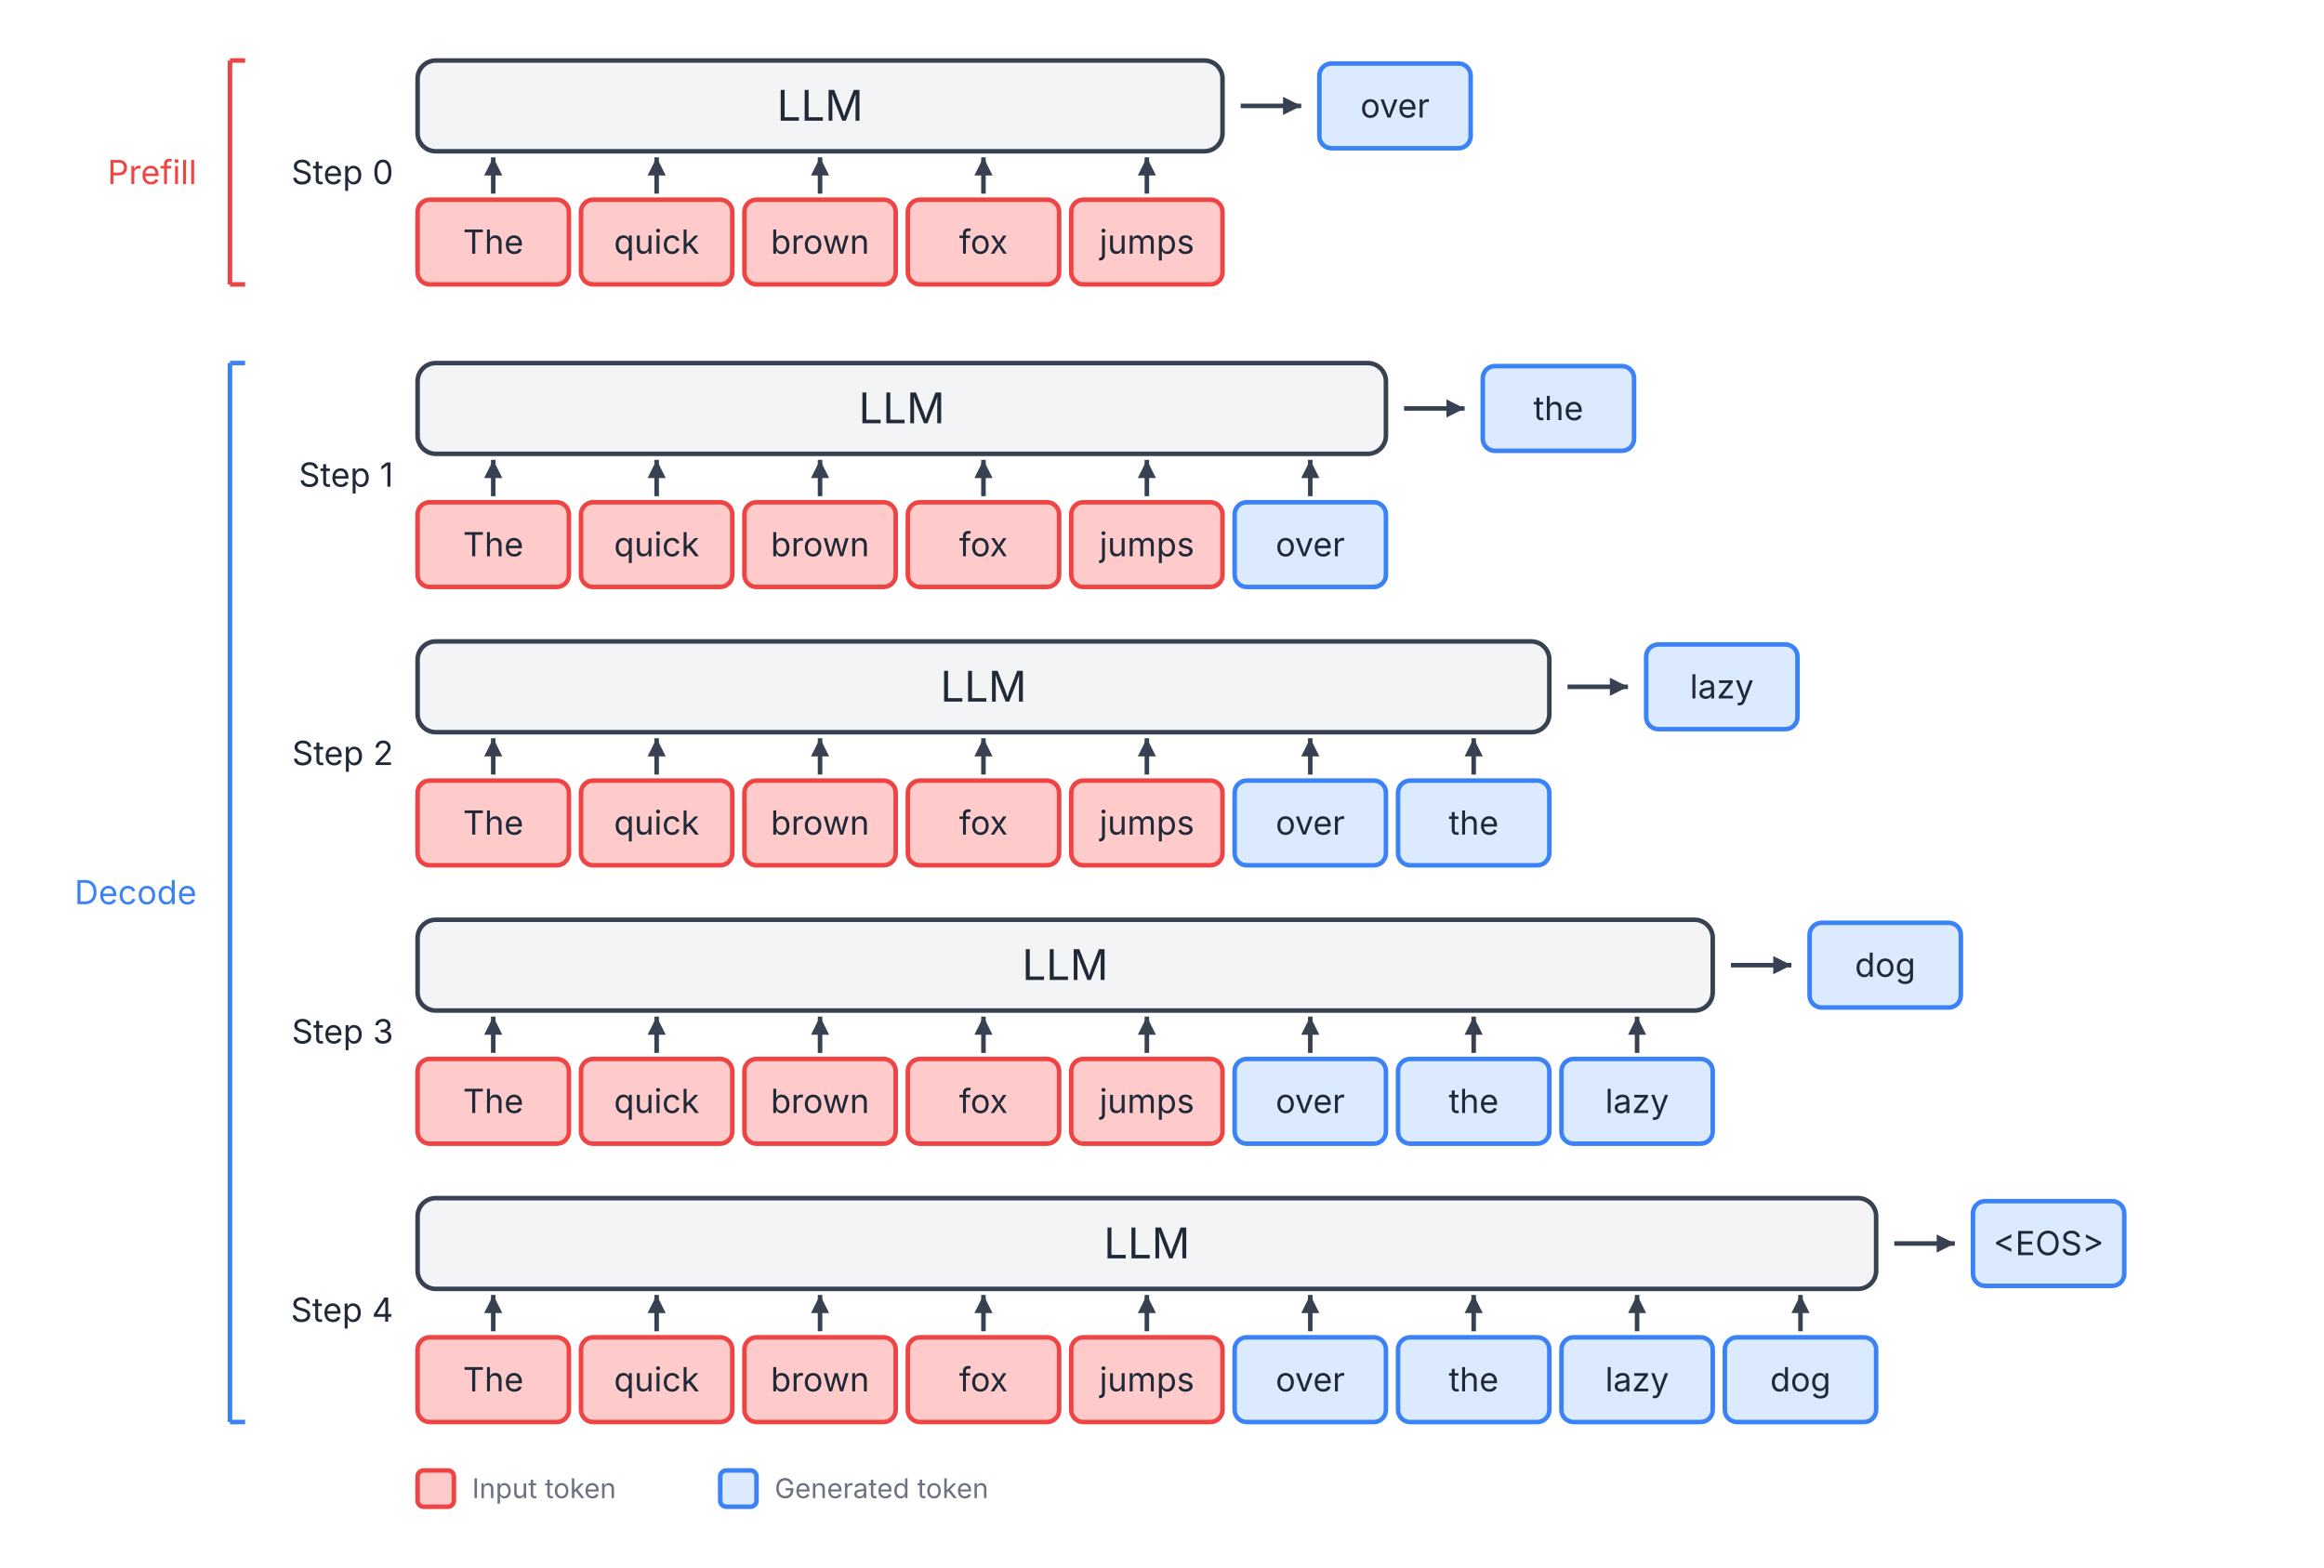
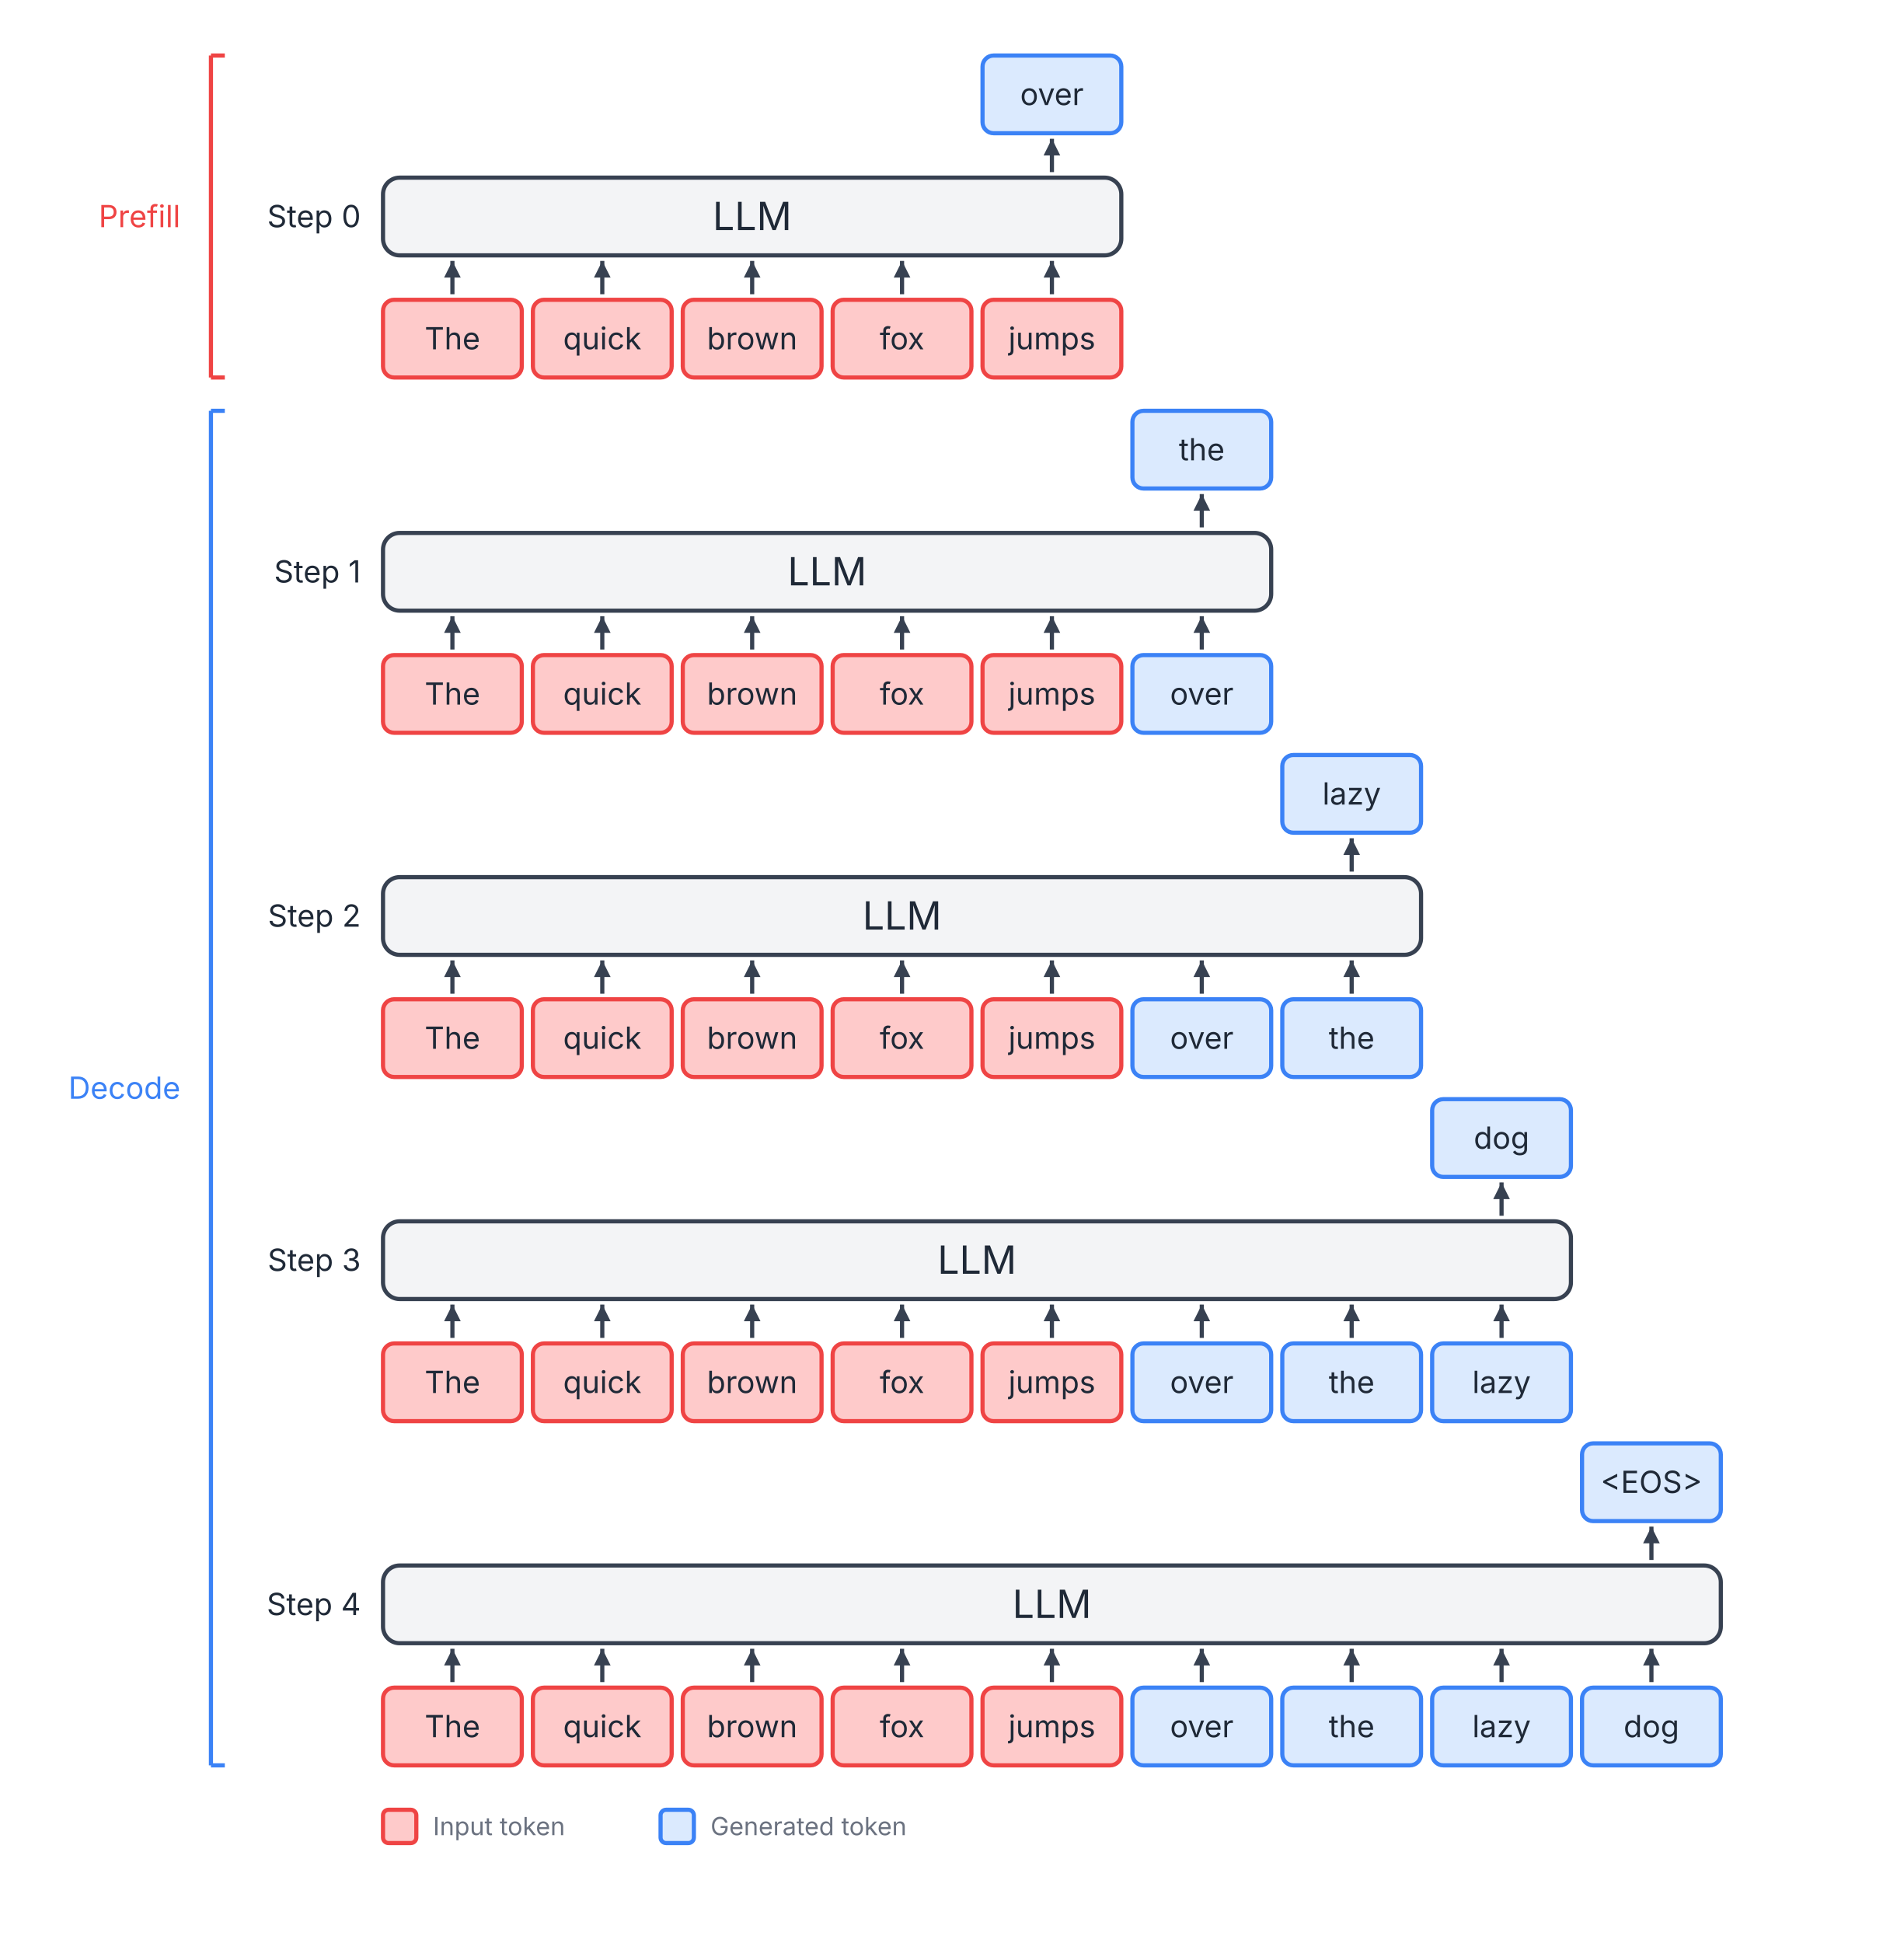
- <svg xmlns="http://www.w3.org/2000/svg" baseProfile="full" height="518px" version="1.1" viewBox="0 0 768 518" width="768px">
+ <svg xmlns="http://www.w3.org/2000/svg" baseProfile="full" height="700px" version="1.1" viewBox="0 0 686 700" width="686px">
  <defs>
    <marker id="arrowhead" markerHeight="4" markerWidth="4" orient="auto" refX="4" refY="2.0">
      <polygon fill="#374151" points="0,0 4,2.0 0,4" />
    </marker>
  </defs>
-   <line stroke="#EF4444" stroke-width="1.5" x1="76" x2="76" y1="20" y2="94" />
+   <line stroke="#EF4444" stroke-width="1.5" x1="76" x2="76" y1="20" y2="136" />
  <line stroke="#EF4444" stroke-width="1.5" x1="76" x2="81" y1="20" y2="20" />
-   <line stroke="#EF4444" stroke-width="1.5" x1="76" x2="81" y1="94" y2="94" />
-   <text dy="0.35em" fill="#EF4444" font-family="Inter, Segoe UI, Helvetica, Arial, sans-serif" font-size="11px" text-anchor="end" x="65" y="57.0">Prefill</text>
-   <line stroke="#3B82F6" stroke-width="1.5" x1="76" x2="76" y1="120" y2="470" />
-   <line stroke="#3B82F6" stroke-width="1.5" x1="76" x2="81" y1="120" y2="120" />
-   <line stroke="#3B82F6" stroke-width="1.5" x1="76" x2="81" y1="470" y2="470" />
-   <text dy="0.35em" fill="#3B82F6" font-family="Inter, Segoe UI, Helvetica, Arial, sans-serif" font-size="11px" text-anchor="end" x="65" y="295.0">Decode</text>
-   <text dy="0.35em" fill="#1F2937" font-family="Inter, Segoe UI, Helvetica, Arial, sans-serif" font-size="11px" text-anchor="end" x="130" y="57.0">Step 0</text>
-   <rect fill="#FECACA" height="28" rx="4" ry="4" stroke="#EF4444" stroke-width="1.5" width="50" x="138" y="66" />
-   <text dy="0.35em" fill="#1F2937" font-family="Inter, Segoe UI, Helvetica, Arial, sans-serif" font-size="11px" text-anchor="middle" x="163.0" y="80.0">The</text>
-   <rect fill="#FECACA" height="28" rx="4" ry="4" stroke="#EF4444" stroke-width="1.5" width="50" x="192" y="66" />
-   <text dy="0.35em" fill="#1F2937" font-family="Inter, Segoe UI, Helvetica, Arial, sans-serif" font-size="11px" text-anchor="middle" x="217.0" y="80.0">quick</text>
-   <rect fill="#FECACA" height="28" rx="4" ry="4" stroke="#EF4444" stroke-width="1.5" width="50" x="246" y="66" />
-   <text dy="0.35em" fill="#1F2937" font-family="Inter, Segoe UI, Helvetica, Arial, sans-serif" font-size="11px" text-anchor="middle" x="271.0" y="80.0">brown</text>
-   <rect fill="#FECACA" height="28" rx="4" ry="4" stroke="#EF4444" stroke-width="1.5" width="50" x="300" y="66" />
-   <text dy="0.35em" fill="#1F2937" font-family="Inter, Segoe UI, Helvetica, Arial, sans-serif" font-size="11px" text-anchor="middle" x="325.0" y="80.0">fox</text>
-   <rect fill="#FECACA" height="28" rx="4" ry="4" stroke="#EF4444" stroke-width="1.5" width="50" x="354" y="66" />
-   <text dy="0.35em" fill="#1F2937" font-family="Inter, Segoe UI, Helvetica, Arial, sans-serif" font-size="11px" text-anchor="middle" x="379.0" y="80.0">jumps</text>
-   <rect fill="#F3F4F6" height="30" rx="6" ry="6" stroke="#374151" stroke-width="1.5" width="266" x="138" y="20" />
-   <text dy="0.35em" fill="#1F2937" font-family="Inter, Segoe UI, Helvetica, Arial, sans-serif" font-size="14px" text-anchor="middle" x="271.0" y="35.0">LLM</text>
-   <line marker-end="url(#arrowhead)" stroke="#374151" stroke-width="1.5" x1="163.0" x2="163.0" y1="64" y2="52" />
-   <line marker-end="url(#arrowhead)" stroke="#374151" stroke-width="1.5" x1="217.0" x2="217.0" y1="64" y2="52" />
-   <line marker-end="url(#arrowhead)" stroke="#374151" stroke-width="1.5" x1="271.0" x2="271.0" y1="64" y2="52" />
-   <line marker-end="url(#arrowhead)" stroke="#374151" stroke-width="1.5" x1="325.0" x2="325.0" y1="64" y2="52" />
-   <line marker-end="url(#arrowhead)" stroke="#374151" stroke-width="1.5" x1="379.0" x2="379.0" y1="64" y2="52" />
-   <line marker-end="url(#arrowhead)" stroke="#374151" stroke-width="1.5" x1="410" x2="430" y1="35.0" y2="35.0" />
-   <rect fill="#DBEAFE" height="28" rx="4" ry="4" stroke="#3B82F6" stroke-width="1.5" width="50" x="436" y="21.0" />
-   <text dy="0.35em" fill="#1F2937" font-family="Inter, Segoe UI, Helvetica, Arial, sans-serif" font-size="11px" text-anchor="middle" x="461.0" y="35.0">over</text>
-   <text dy="0.35em" fill="#1F2937" font-family="Inter, Segoe UI, Helvetica, Arial, sans-serif" font-size="11px" text-anchor="end" x="130" y="157.0">Step 1</text>
-   <rect fill="#FECACA" height="28" rx="4" ry="4" stroke="#EF4444" stroke-width="1.5" width="50" x="138" y="166" />
-   <text dy="0.35em" fill="#1F2937" font-family="Inter, Segoe UI, Helvetica, Arial, sans-serif" font-size="11px" text-anchor="middle" x="163.0" y="180.0">The</text>
-   <rect fill="#FECACA" height="28" rx="4" ry="4" stroke="#EF4444" stroke-width="1.5" width="50" x="192" y="166" />
-   <text dy="0.35em" fill="#1F2937" font-family="Inter, Segoe UI, Helvetica, Arial, sans-serif" font-size="11px" text-anchor="middle" x="217.0" y="180.0">quick</text>
-   <rect fill="#FECACA" height="28" rx="4" ry="4" stroke="#EF4444" stroke-width="1.5" width="50" x="246" y="166" />
-   <text dy="0.35em" fill="#1F2937" font-family="Inter, Segoe UI, Helvetica, Arial, sans-serif" font-size="11px" text-anchor="middle" x="271.0" y="180.0">brown</text>
-   <rect fill="#FECACA" height="28" rx="4" ry="4" stroke="#EF4444" stroke-width="1.5" width="50" x="300" y="166" />
-   <text dy="0.35em" fill="#1F2937" font-family="Inter, Segoe UI, Helvetica, Arial, sans-serif" font-size="11px" text-anchor="middle" x="325.0" y="180.0">fox</text>
-   <rect fill="#FECACA" height="28" rx="4" ry="4" stroke="#EF4444" stroke-width="1.5" width="50" x="354" y="166" />
-   <text dy="0.35em" fill="#1F2937" font-family="Inter, Segoe UI, Helvetica, Arial, sans-serif" font-size="11px" text-anchor="middle" x="379.0" y="180.0">jumps</text>
-   <rect fill="#DBEAFE" height="28" rx="4" ry="4" stroke="#3B82F6" stroke-width="1.5" width="50" x="408" y="166" />
-   <text dy="0.35em" fill="#1F2937" font-family="Inter, Segoe UI, Helvetica, Arial, sans-serif" font-size="11px" text-anchor="middle" x="433.0" y="180.0">over</text>
-   <rect fill="#F3F4F6" height="30" rx="6" ry="6" stroke="#374151" stroke-width="1.5" width="320" x="138" y="120" />
-   <text dy="0.35em" fill="#1F2937" font-family="Inter, Segoe UI, Helvetica, Arial, sans-serif" font-size="14px" text-anchor="middle" x="298.0" y="135.0">LLM</text>
-   <line marker-end="url(#arrowhead)" stroke="#374151" stroke-width="1.5" x1="163.0" x2="163.0" y1="164" y2="152" />
-   <line marker-end="url(#arrowhead)" stroke="#374151" stroke-width="1.5" x1="217.0" x2="217.0" y1="164" y2="152" />
-   <line marker-end="url(#arrowhead)" stroke="#374151" stroke-width="1.5" x1="271.0" x2="271.0" y1="164" y2="152" />
-   <line marker-end="url(#arrowhead)" stroke="#374151" stroke-width="1.5" x1="325.0" x2="325.0" y1="164" y2="152" />
-   <line marker-end="url(#arrowhead)" stroke="#374151" stroke-width="1.5" x1="379.0" x2="379.0" y1="164" y2="152" />
-   <line marker-end="url(#arrowhead)" stroke="#374151" stroke-width="1.5" x1="433.0" x2="433.0" y1="164" y2="152" />
-   <line marker-end="url(#arrowhead)" stroke="#374151" stroke-width="1.5" x1="464" x2="484" y1="135.0" y2="135.0" />
-   <rect fill="#DBEAFE" height="28" rx="4" ry="4" stroke="#3B82F6" stroke-width="1.5" width="50" x="490" y="121.0" />
-   <text dy="0.35em" fill="#1F2937" font-family="Inter, Segoe UI, Helvetica, Arial, sans-serif" font-size="11px" text-anchor="middle" x="515.0" y="135.0">the</text>
-   <text dy="0.35em" fill="#1F2937" font-family="Inter, Segoe UI, Helvetica, Arial, sans-serif" font-size="11px" text-anchor="end" x="130" y="249.0">Step 2</text>
-   <rect fill="#FECACA" height="28" rx="4" ry="4" stroke="#EF4444" stroke-width="1.5" width="50" x="138" y="258" />
-   <text dy="0.35em" fill="#1F2937" font-family="Inter, Segoe UI, Helvetica, Arial, sans-serif" font-size="11px" text-anchor="middle" x="163.0" y="272.0">The</text>
-   <rect fill="#FECACA" height="28" rx="4" ry="4" stroke="#EF4444" stroke-width="1.5" width="50" x="192" y="258" />
-   <text dy="0.35em" fill="#1F2937" font-family="Inter, Segoe UI, Helvetica, Arial, sans-serif" font-size="11px" text-anchor="middle" x="217.0" y="272.0">quick</text>
-   <rect fill="#FECACA" height="28" rx="4" ry="4" stroke="#EF4444" stroke-width="1.5" width="50" x="246" y="258" />
-   <text dy="0.35em" fill="#1F2937" font-family="Inter, Segoe UI, Helvetica, Arial, sans-serif" font-size="11px" text-anchor="middle" x="271.0" y="272.0">brown</text>
-   <rect fill="#FECACA" height="28" rx="4" ry="4" stroke="#EF4444" stroke-width="1.5" width="50" x="300" y="258" />
-   <text dy="0.35em" fill="#1F2937" font-family="Inter, Segoe UI, Helvetica, Arial, sans-serif" font-size="11px" text-anchor="middle" x="325.0" y="272.0">fox</text>
-   <rect fill="#FECACA" height="28" rx="4" ry="4" stroke="#EF4444" stroke-width="1.5" width="50" x="354" y="258" />
-   <text dy="0.35em" fill="#1F2937" font-family="Inter, Segoe UI, Helvetica, Arial, sans-serif" font-size="11px" text-anchor="middle" x="379.0" y="272.0">jumps</text>
-   <rect fill="#DBEAFE" height="28" rx="4" ry="4" stroke="#3B82F6" stroke-width="1.5" width="50" x="408" y="258" />
-   <text dy="0.35em" fill="#1F2937" font-family="Inter, Segoe UI, Helvetica, Arial, sans-serif" font-size="11px" text-anchor="middle" x="433.0" y="272.0">over</text>
-   <rect fill="#DBEAFE" height="28" rx="4" ry="4" stroke="#3B82F6" stroke-width="1.5" width="50" x="462" y="258" />
-   <text dy="0.35em" fill="#1F2937" font-family="Inter, Segoe UI, Helvetica, Arial, sans-serif" font-size="11px" text-anchor="middle" x="487.0" y="272.0">the</text>
-   <rect fill="#F3F4F6" height="30" rx="6" ry="6" stroke="#374151" stroke-width="1.5" width="374" x="138" y="212" />
-   <text dy="0.35em" fill="#1F2937" font-family="Inter, Segoe UI, Helvetica, Arial, sans-serif" font-size="14px" text-anchor="middle" x="325.0" y="227.0">LLM</text>
-   <line marker-end="url(#arrowhead)" stroke="#374151" stroke-width="1.5" x1="163.0" x2="163.0" y1="256" y2="244" />
-   <line marker-end="url(#arrowhead)" stroke="#374151" stroke-width="1.5" x1="217.0" x2="217.0" y1="256" y2="244" />
-   <line marker-end="url(#arrowhead)" stroke="#374151" stroke-width="1.5" x1="271.0" x2="271.0" y1="256" y2="244" />
-   <line marker-end="url(#arrowhead)" stroke="#374151" stroke-width="1.5" x1="325.0" x2="325.0" y1="256" y2="244" />
-   <line marker-end="url(#arrowhead)" stroke="#374151" stroke-width="1.5" x1="379.0" x2="379.0" y1="256" y2="244" />
-   <line marker-end="url(#arrowhead)" stroke="#374151" stroke-width="1.5" x1="433.0" x2="433.0" y1="256" y2="244" />
-   <line marker-end="url(#arrowhead)" stroke="#374151" stroke-width="1.5" x1="487.0" x2="487.0" y1="256" y2="244" />
-   <line marker-end="url(#arrowhead)" stroke="#374151" stroke-width="1.5" x1="518" x2="538" y1="227.0" y2="227.0" />
-   <rect fill="#DBEAFE" height="28" rx="4" ry="4" stroke="#3B82F6" stroke-width="1.5" width="50" x="544" y="213.0" />
-   <text dy="0.35em" fill="#1F2937" font-family="Inter, Segoe UI, Helvetica, Arial, sans-serif" font-size="11px" text-anchor="middle" x="569.0" y="227.0">lazy</text>
-   <text dy="0.35em" fill="#1F2937" font-family="Inter, Segoe UI, Helvetica, Arial, sans-serif" font-size="11px" text-anchor="end" x="130" y="341.0">Step 3</text>
-   <rect fill="#FECACA" height="28" rx="4" ry="4" stroke="#EF4444" stroke-width="1.5" width="50" x="138" y="350" />
-   <text dy="0.35em" fill="#1F2937" font-family="Inter, Segoe UI, Helvetica, Arial, sans-serif" font-size="11px" text-anchor="middle" x="163.0" y="364.0">The</text>
-   <rect fill="#FECACA" height="28" rx="4" ry="4" stroke="#EF4444" stroke-width="1.5" width="50" x="192" y="350" />
-   <text dy="0.35em" fill="#1F2937" font-family="Inter, Segoe UI, Helvetica, Arial, sans-serif" font-size="11px" text-anchor="middle" x="217.0" y="364.0">quick</text>
-   <rect fill="#FECACA" height="28" rx="4" ry="4" stroke="#EF4444" stroke-width="1.5" width="50" x="246" y="350" />
-   <text dy="0.35em" fill="#1F2937" font-family="Inter, Segoe UI, Helvetica, Arial, sans-serif" font-size="11px" text-anchor="middle" x="271.0" y="364.0">brown</text>
-   <rect fill="#FECACA" height="28" rx="4" ry="4" stroke="#EF4444" stroke-width="1.5" width="50" x="300" y="350" />
-   <text dy="0.35em" fill="#1F2937" font-family="Inter, Segoe UI, Helvetica, Arial, sans-serif" font-size="11px" text-anchor="middle" x="325.0" y="364.0">fox</text>
-   <rect fill="#FECACA" height="28" rx="4" ry="4" stroke="#EF4444" stroke-width="1.5" width="50" x="354" y="350" />
-   <text dy="0.35em" fill="#1F2937" font-family="Inter, Segoe UI, Helvetica, Arial, sans-serif" font-size="11px" text-anchor="middle" x="379.0" y="364.0">jumps</text>
-   <rect fill="#DBEAFE" height="28" rx="4" ry="4" stroke="#3B82F6" stroke-width="1.5" width="50" x="408" y="350" />
-   <text dy="0.35em" fill="#1F2937" font-family="Inter, Segoe UI, Helvetica, Arial, sans-serif" font-size="11px" text-anchor="middle" x="433.0" y="364.0">over</text>
-   <rect fill="#DBEAFE" height="28" rx="4" ry="4" stroke="#3B82F6" stroke-width="1.5" width="50" x="462" y="350" />
-   <text dy="0.35em" fill="#1F2937" font-family="Inter, Segoe UI, Helvetica, Arial, sans-serif" font-size="11px" text-anchor="middle" x="487.0" y="364.0">the</text>
-   <rect fill="#DBEAFE" height="28" rx="4" ry="4" stroke="#3B82F6" stroke-width="1.5" width="50" x="516" y="350" />
-   <text dy="0.35em" fill="#1F2937" font-family="Inter, Segoe UI, Helvetica, Arial, sans-serif" font-size="11px" text-anchor="middle" x="541.0" y="364.0">lazy</text>
-   <rect fill="#F3F4F6" height="30" rx="6" ry="6" stroke="#374151" stroke-width="1.5" width="428" x="138" y="304" />
-   <text dy="0.35em" fill="#1F2937" font-family="Inter, Segoe UI, Helvetica, Arial, sans-serif" font-size="14px" text-anchor="middle" x="352.0" y="319.0">LLM</text>
-   <line marker-end="url(#arrowhead)" stroke="#374151" stroke-width="1.5" x1="163.0" x2="163.0" y1="348" y2="336" />
-   <line marker-end="url(#arrowhead)" stroke="#374151" stroke-width="1.5" x1="217.0" x2="217.0" y1="348" y2="336" />
-   <line marker-end="url(#arrowhead)" stroke="#374151" stroke-width="1.5" x1="271.0" x2="271.0" y1="348" y2="336" />
-   <line marker-end="url(#arrowhead)" stroke="#374151" stroke-width="1.5" x1="325.0" x2="325.0" y1="348" y2="336" />
-   <line marker-end="url(#arrowhead)" stroke="#374151" stroke-width="1.5" x1="379.0" x2="379.0" y1="348" y2="336" />
-   <line marker-end="url(#arrowhead)" stroke="#374151" stroke-width="1.5" x1="433.0" x2="433.0" y1="348" y2="336" />
-   <line marker-end="url(#arrowhead)" stroke="#374151" stroke-width="1.5" x1="487.0" x2="487.0" y1="348" y2="336" />
-   <line marker-end="url(#arrowhead)" stroke="#374151" stroke-width="1.5" x1="541.0" x2="541.0" y1="348" y2="336" />
-   <line marker-end="url(#arrowhead)" stroke="#374151" stroke-width="1.5" x1="572" x2="592" y1="319.0" y2="319.0" />
-   <rect fill="#DBEAFE" height="28" rx="4" ry="4" stroke="#3B82F6" stroke-width="1.5" width="50" x="598" y="305.0" />
-   <text dy="0.35em" fill="#1F2937" font-family="Inter, Segoe UI, Helvetica, Arial, sans-serif" font-size="11px" text-anchor="middle" x="623.0" y="319.0">dog</text>
-   <text dy="0.35em" fill="#1F2937" font-family="Inter, Segoe UI, Helvetica, Arial, sans-serif" font-size="11px" text-anchor="end" x="130" y="433.0">Step 4</text>
-   <rect fill="#FECACA" height="28" rx="4" ry="4" stroke="#EF4444" stroke-width="1.5" width="50" x="138" y="442" />
-   <text dy="0.35em" fill="#1F2937" font-family="Inter, Segoe UI, Helvetica, Arial, sans-serif" font-size="11px" text-anchor="middle" x="163.0" y="456.0">The</text>
-   <rect fill="#FECACA" height="28" rx="4" ry="4" stroke="#EF4444" stroke-width="1.5" width="50" x="192" y="442" />
-   <text dy="0.35em" fill="#1F2937" font-family="Inter, Segoe UI, Helvetica, Arial, sans-serif" font-size="11px" text-anchor="middle" x="217.0" y="456.0">quick</text>
-   <rect fill="#FECACA" height="28" rx="4" ry="4" stroke="#EF4444" stroke-width="1.5" width="50" x="246" y="442" />
-   <text dy="0.35em" fill="#1F2937" font-family="Inter, Segoe UI, Helvetica, Arial, sans-serif" font-size="11px" text-anchor="middle" x="271.0" y="456.0">brown</text>
-   <rect fill="#FECACA" height="28" rx="4" ry="4" stroke="#EF4444" stroke-width="1.5" width="50" x="300" y="442" />
-   <text dy="0.35em" fill="#1F2937" font-family="Inter, Segoe UI, Helvetica, Arial, sans-serif" font-size="11px" text-anchor="middle" x="325.0" y="456.0">fox</text>
-   <rect fill="#FECACA" height="28" rx="4" ry="4" stroke="#EF4444" stroke-width="1.5" width="50" x="354" y="442" />
-   <text dy="0.35em" fill="#1F2937" font-family="Inter, Segoe UI, Helvetica, Arial, sans-serif" font-size="11px" text-anchor="middle" x="379.0" y="456.0">jumps</text>
-   <rect fill="#DBEAFE" height="28" rx="4" ry="4" stroke="#3B82F6" stroke-width="1.5" width="50" x="408" y="442" />
-   <text dy="0.35em" fill="#1F2937" font-family="Inter, Segoe UI, Helvetica, Arial, sans-serif" font-size="11px" text-anchor="middle" x="433.0" y="456.0">over</text>
-   <rect fill="#DBEAFE" height="28" rx="4" ry="4" stroke="#3B82F6" stroke-width="1.5" width="50" x="462" y="442" />
-   <text dy="0.35em" fill="#1F2937" font-family="Inter, Segoe UI, Helvetica, Arial, sans-serif" font-size="11px" text-anchor="middle" x="487.0" y="456.0">the</text>
-   <rect fill="#DBEAFE" height="28" rx="4" ry="4" stroke="#3B82F6" stroke-width="1.5" width="50" x="516" y="442" />
-   <text dy="0.35em" fill="#1F2937" font-family="Inter, Segoe UI, Helvetica, Arial, sans-serif" font-size="11px" text-anchor="middle" x="541.0" y="456.0">lazy</text>
-   <rect fill="#DBEAFE" height="28" rx="4" ry="4" stroke="#3B82F6" stroke-width="1.5" width="50" x="570" y="442" />
-   <text dy="0.35em" fill="#1F2937" font-family="Inter, Segoe UI, Helvetica, Arial, sans-serif" font-size="11px" text-anchor="middle" x="595.0" y="456.0">dog</text>
-   <rect fill="#F3F4F6" height="30" rx="6" ry="6" stroke="#374151" stroke-width="1.5" width="482" x="138" y="396" />
-   <text dy="0.35em" fill="#1F2937" font-family="Inter, Segoe UI, Helvetica, Arial, sans-serif" font-size="14px" text-anchor="middle" x="379.0" y="411.0">LLM</text>
-   <line marker-end="url(#arrowhead)" stroke="#374151" stroke-width="1.5" x1="163.0" x2="163.0" y1="440" y2="428" />
-   <line marker-end="url(#arrowhead)" stroke="#374151" stroke-width="1.5" x1="217.0" x2="217.0" y1="440" y2="428" />
-   <line marker-end="url(#arrowhead)" stroke="#374151" stroke-width="1.5" x1="271.0" x2="271.0" y1="440" y2="428" />
-   <line marker-end="url(#arrowhead)" stroke="#374151" stroke-width="1.5" x1="325.0" x2="325.0" y1="440" y2="428" />
-   <line marker-end="url(#arrowhead)" stroke="#374151" stroke-width="1.5" x1="379.0" x2="379.0" y1="440" y2="428" />
-   <line marker-end="url(#arrowhead)" stroke="#374151" stroke-width="1.5" x1="433.0" x2="433.0" y1="440" y2="428" />
-   <line marker-end="url(#arrowhead)" stroke="#374151" stroke-width="1.5" x1="487.0" x2="487.0" y1="440" y2="428" />
-   <line marker-end="url(#arrowhead)" stroke="#374151" stroke-width="1.5" x1="541.0" x2="541.0" y1="440" y2="428" />
-   <line marker-end="url(#arrowhead)" stroke="#374151" stroke-width="1.5" x1="595.0" x2="595.0" y1="440" y2="428" />
-   <line marker-end="url(#arrowhead)" stroke="#374151" stroke-width="1.5" x1="626" x2="646" y1="411.0" y2="411.0" />
-   <rect fill="#DBEAFE" height="28" rx="4" ry="4" stroke="#3B82F6" stroke-width="1.5" width="50" x="652" y="397.0" />
-   <text dy="0.35em" fill="#1F2937" font-family="Inter, Segoe UI, Helvetica, Arial, sans-serif" font-size="11px" text-anchor="middle" x="677.0" y="411.0">&lt;EOS&gt;</text>
-   <rect fill="#FECACA" height="12" rx="2" ry="2" stroke="#EF4444" stroke-width="1.5" width="12" x="138" y="486" />
-   <text dy="0.35em" fill="#6B7280" font-family="Inter, Segoe UI, Helvetica, Arial, sans-serif" font-size="9px" text-anchor="start" x="156" y="492.0">Input token</text>
-   <rect fill="#DBEAFE" height="12" rx="2" ry="2" stroke="#3B82F6" stroke-width="1.5" width="12" x="238" y="486" />
-   <text dy="0.35em" fill="#6B7280" font-family="Inter, Segoe UI, Helvetica, Arial, sans-serif" font-size="9px" text-anchor="start" x="256" y="492.0">Generated token</text>
+   <line stroke="#EF4444" stroke-width="1.5" x1="76" x2="81" y1="136" y2="136" />
+   <text dy="0.35em" fill="#EF4444" font-family="Inter, Segoe UI, Helvetica, Arial, sans-serif" font-size="11px" text-anchor="end" x="65" y="78.0">Prefill</text>
+   <line stroke="#3B82F6" stroke-width="1.5" x1="76" x2="76" y1="148" y2="636" />
+   <line stroke="#3B82F6" stroke-width="1.5" x1="76" x2="81" y1="148" y2="148" />
+   <line stroke="#3B82F6" stroke-width="1.5" x1="76" x2="81" y1="636" y2="636" />
+   <text dy="0.35em" fill="#3B82F6" font-family="Inter, Segoe UI, Helvetica, Arial, sans-serif" font-size="11px" text-anchor="end" x="65" y="392.0">Decode</text>
+   <text dy="0.35em" fill="#1F2937" font-family="Inter, Segoe UI, Helvetica, Arial, sans-serif" font-size="11px" text-anchor="end" x="130" y="78.0">Step 0</text>
+   <rect fill="#FECACA" height="28" rx="4" ry="4" stroke="#EF4444" stroke-width="1.5" width="50" x="138" y="108" />
+   <text dy="0.35em" fill="#1F2937" font-family="Inter, Segoe UI, Helvetica, Arial, sans-serif" font-size="11px" text-anchor="middle" x="163.0" y="122.0">The</text>
+   <rect fill="#FECACA" height="28" rx="4" ry="4" stroke="#EF4444" stroke-width="1.5" width="50" x="192" y="108" />
+   <text dy="0.35em" fill="#1F2937" font-family="Inter, Segoe UI, Helvetica, Arial, sans-serif" font-size="11px" text-anchor="middle" x="217.0" y="122.0">quick</text>
+   <rect fill="#FECACA" height="28" rx="4" ry="4" stroke="#EF4444" stroke-width="1.5" width="50" x="246" y="108" />
+   <text dy="0.35em" fill="#1F2937" font-family="Inter, Segoe UI, Helvetica, Arial, sans-serif" font-size="11px" text-anchor="middle" x="271.0" y="122.0">brown</text>
+   <rect fill="#FECACA" height="28" rx="4" ry="4" stroke="#EF4444" stroke-width="1.5" width="50" x="300" y="108" />
+   <text dy="0.35em" fill="#1F2937" font-family="Inter, Segoe UI, Helvetica, Arial, sans-serif" font-size="11px" text-anchor="middle" x="325.0" y="122.0">fox</text>
+   <rect fill="#FECACA" height="28" rx="4" ry="4" stroke="#EF4444" stroke-width="1.5" width="50" x="354" y="108" />
+   <text dy="0.35em" fill="#1F2937" font-family="Inter, Segoe UI, Helvetica, Arial, sans-serif" font-size="11px" text-anchor="middle" x="379.0" y="122.0">jumps</text>
+   <rect fill="#F3F4F6" height="28" rx="6" ry="6" stroke="#374151" stroke-width="1.5" width="266" x="138" y="64" />
+   <text dy="0.35em" fill="#1F2937" font-family="Inter, Segoe UI, Helvetica, Arial, sans-serif" font-size="14px" text-anchor="middle" x="271.0" y="78.0">LLM</text>
+   <line marker-end="url(#arrowhead)" stroke="#374151" stroke-width="1.5" x1="163.0" x2="163.0" y1="106" y2="94" />
+   <line marker-end="url(#arrowhead)" stroke="#374151" stroke-width="1.5" x1="217.0" x2="217.0" y1="106" y2="94" />
+   <line marker-end="url(#arrowhead)" stroke="#374151" stroke-width="1.5" x1="271.0" x2="271.0" y1="106" y2="94" />
+   <line marker-end="url(#arrowhead)" stroke="#374151" stroke-width="1.5" x1="325.0" x2="325.0" y1="106" y2="94" />
+   <line marker-end="url(#arrowhead)" stroke="#374151" stroke-width="1.5" x1="379.0" x2="379.0" y1="106" y2="94" />
+   <line marker-end="url(#arrowhead)" stroke="#374151" stroke-width="1.5" x1="379.0" x2="379.0" y1="62" y2="50" />
+   <rect fill="#DBEAFE" height="28" rx="4" ry="4" stroke="#3B82F6" stroke-width="1.5" width="50" x="354.0" y="20" />
+   <text dy="0.35em" fill="#1F2937" font-family="Inter, Segoe UI, Helvetica, Arial, sans-serif" font-size="11px" text-anchor="middle" x="379.0" y="34.0">over</text>
+   <text dy="0.35em" fill="#1F2937" font-family="Inter, Segoe UI, Helvetica, Arial, sans-serif" font-size="11px" text-anchor="end" x="130" y="206.0">Step 1</text>
+   <rect fill="#FECACA" height="28" rx="4" ry="4" stroke="#EF4444" stroke-width="1.5" width="50" x="138" y="236" />
+   <text dy="0.35em" fill="#1F2937" font-family="Inter, Segoe UI, Helvetica, Arial, sans-serif" font-size="11px" text-anchor="middle" x="163.0" y="250.0">The</text>
+   <rect fill="#FECACA" height="28" rx="4" ry="4" stroke="#EF4444" stroke-width="1.5" width="50" x="192" y="236" />
+   <text dy="0.35em" fill="#1F2937" font-family="Inter, Segoe UI, Helvetica, Arial, sans-serif" font-size="11px" text-anchor="middle" x="217.0" y="250.0">quick</text>
+   <rect fill="#FECACA" height="28" rx="4" ry="4" stroke="#EF4444" stroke-width="1.5" width="50" x="246" y="236" />
+   <text dy="0.35em" fill="#1F2937" font-family="Inter, Segoe UI, Helvetica, Arial, sans-serif" font-size="11px" text-anchor="middle" x="271.0" y="250.0">brown</text>
+   <rect fill="#FECACA" height="28" rx="4" ry="4" stroke="#EF4444" stroke-width="1.5" width="50" x="300" y="236" />
+   <text dy="0.35em" fill="#1F2937" font-family="Inter, Segoe UI, Helvetica, Arial, sans-serif" font-size="11px" text-anchor="middle" x="325.0" y="250.0">fox</text>
+   <rect fill="#FECACA" height="28" rx="4" ry="4" stroke="#EF4444" stroke-width="1.5" width="50" x="354" y="236" />
+   <text dy="0.35em" fill="#1F2937" font-family="Inter, Segoe UI, Helvetica, Arial, sans-serif" font-size="11px" text-anchor="middle" x="379.0" y="250.0">jumps</text>
+   <rect fill="#DBEAFE" height="28" rx="4" ry="4" stroke="#3B82F6" stroke-width="1.5" width="50" x="408" y="236" />
+   <text dy="0.35em" fill="#1F2937" font-family="Inter, Segoe UI, Helvetica, Arial, sans-serif" font-size="11px" text-anchor="middle" x="433.0" y="250.0">over</text>
+   <rect fill="#F3F4F6" height="28" rx="6" ry="6" stroke="#374151" stroke-width="1.5" width="320" x="138" y="192" />
+   <text dy="0.35em" fill="#1F2937" font-family="Inter, Segoe UI, Helvetica, Arial, sans-serif" font-size="14px" text-anchor="middle" x="298.0" y="206.0">LLM</text>
+   <line marker-end="url(#arrowhead)" stroke="#374151" stroke-width="1.5" x1="163.0" x2="163.0" y1="234" y2="222" />
+   <line marker-end="url(#arrowhead)" stroke="#374151" stroke-width="1.5" x1="217.0" x2="217.0" y1="234" y2="222" />
+   <line marker-end="url(#arrowhead)" stroke="#374151" stroke-width="1.5" x1="271.0" x2="271.0" y1="234" y2="222" />
+   <line marker-end="url(#arrowhead)" stroke="#374151" stroke-width="1.5" x1="325.0" x2="325.0" y1="234" y2="222" />
+   <line marker-end="url(#arrowhead)" stroke="#374151" stroke-width="1.5" x1="379.0" x2="379.0" y1="234" y2="222" />
+   <line marker-end="url(#arrowhead)" stroke="#374151" stroke-width="1.5" x1="433.0" x2="433.0" y1="234" y2="222" />
+   <line marker-end="url(#arrowhead)" stroke="#374151" stroke-width="1.5" x1="433.0" x2="433.0" y1="190" y2="178" />
+   <rect fill="#DBEAFE" height="28" rx="4" ry="4" stroke="#3B82F6" stroke-width="1.5" width="50" x="408.0" y="148" />
+   <text dy="0.35em" fill="#1F2937" font-family="Inter, Segoe UI, Helvetica, Arial, sans-serif" font-size="11px" text-anchor="middle" x="433.0" y="162.0">the</text>
+   <text dy="0.35em" fill="#1F2937" font-family="Inter, Segoe UI, Helvetica, Arial, sans-serif" font-size="11px" text-anchor="end" x="130" y="330.0">Step 2</text>
+   <rect fill="#FECACA" height="28" rx="4" ry="4" stroke="#EF4444" stroke-width="1.5" width="50" x="138" y="360" />
+   <text dy="0.35em" fill="#1F2937" font-family="Inter, Segoe UI, Helvetica, Arial, sans-serif" font-size="11px" text-anchor="middle" x="163.0" y="374.0">The</text>
+   <rect fill="#FECACA" height="28" rx="4" ry="4" stroke="#EF4444" stroke-width="1.5" width="50" x="192" y="360" />
+   <text dy="0.35em" fill="#1F2937" font-family="Inter, Segoe UI, Helvetica, Arial, sans-serif" font-size="11px" text-anchor="middle" x="217.0" y="374.0">quick</text>
+   <rect fill="#FECACA" height="28" rx="4" ry="4" stroke="#EF4444" stroke-width="1.5" width="50" x="246" y="360" />
+   <text dy="0.35em" fill="#1F2937" font-family="Inter, Segoe UI, Helvetica, Arial, sans-serif" font-size="11px" text-anchor="middle" x="271.0" y="374.0">brown</text>
+   <rect fill="#FECACA" height="28" rx="4" ry="4" stroke="#EF4444" stroke-width="1.5" width="50" x="300" y="360" />
+   <text dy="0.35em" fill="#1F2937" font-family="Inter, Segoe UI, Helvetica, Arial, sans-serif" font-size="11px" text-anchor="middle" x="325.0" y="374.0">fox</text>
+   <rect fill="#FECACA" height="28" rx="4" ry="4" stroke="#EF4444" stroke-width="1.5" width="50" x="354" y="360" />
+   <text dy="0.35em" fill="#1F2937" font-family="Inter, Segoe UI, Helvetica, Arial, sans-serif" font-size="11px" text-anchor="middle" x="379.0" y="374.0">jumps</text>
+   <rect fill="#DBEAFE" height="28" rx="4" ry="4" stroke="#3B82F6" stroke-width="1.5" width="50" x="408" y="360" />
+   <text dy="0.35em" fill="#1F2937" font-family="Inter, Segoe UI, Helvetica, Arial, sans-serif" font-size="11px" text-anchor="middle" x="433.0" y="374.0">over</text>
+   <rect fill="#DBEAFE" height="28" rx="4" ry="4" stroke="#3B82F6" stroke-width="1.5" width="50" x="462" y="360" />
+   <text dy="0.35em" fill="#1F2937" font-family="Inter, Segoe UI, Helvetica, Arial, sans-serif" font-size="11px" text-anchor="middle" x="487.0" y="374.0">the</text>
+   <rect fill="#F3F4F6" height="28" rx="6" ry="6" stroke="#374151" stroke-width="1.5" width="374" x="138" y="316" />
+   <text dy="0.35em" fill="#1F2937" font-family="Inter, Segoe UI, Helvetica, Arial, sans-serif" font-size="14px" text-anchor="middle" x="325.0" y="330.0">LLM</text>
+   <line marker-end="url(#arrowhead)" stroke="#374151" stroke-width="1.5" x1="163.0" x2="163.0" y1="358" y2="346" />
+   <line marker-end="url(#arrowhead)" stroke="#374151" stroke-width="1.5" x1="217.0" x2="217.0" y1="358" y2="346" />
+   <line marker-end="url(#arrowhead)" stroke="#374151" stroke-width="1.5" x1="271.0" x2="271.0" y1="358" y2="346" />
+   <line marker-end="url(#arrowhead)" stroke="#374151" stroke-width="1.5" x1="325.0" x2="325.0" y1="358" y2="346" />
+   <line marker-end="url(#arrowhead)" stroke="#374151" stroke-width="1.5" x1="379.0" x2="379.0" y1="358" y2="346" />
+   <line marker-end="url(#arrowhead)" stroke="#374151" stroke-width="1.5" x1="433.0" x2="433.0" y1="358" y2="346" />
+   <line marker-end="url(#arrowhead)" stroke="#374151" stroke-width="1.5" x1="487.0" x2="487.0" y1="358" y2="346" />
+   <line marker-end="url(#arrowhead)" stroke="#374151" stroke-width="1.5" x1="487.0" x2="487.0" y1="314" y2="302" />
+   <rect fill="#DBEAFE" height="28" rx="4" ry="4" stroke="#3B82F6" stroke-width="1.5" width="50" x="462.0" y="272" />
+   <text dy="0.35em" fill="#1F2937" font-family="Inter, Segoe UI, Helvetica, Arial, sans-serif" font-size="11px" text-anchor="middle" x="487.0" y="286.0">lazy</text>
+   <text dy="0.35em" fill="#1F2937" font-family="Inter, Segoe UI, Helvetica, Arial, sans-serif" font-size="11px" text-anchor="end" x="130" y="454.0">Step 3</text>
+   <rect fill="#FECACA" height="28" rx="4" ry="4" stroke="#EF4444" stroke-width="1.5" width="50" x="138" y="484" />
+   <text dy="0.35em" fill="#1F2937" font-family="Inter, Segoe UI, Helvetica, Arial, sans-serif" font-size="11px" text-anchor="middle" x="163.0" y="498.0">The</text>
+   <rect fill="#FECACA" height="28" rx="4" ry="4" stroke="#EF4444" stroke-width="1.5" width="50" x="192" y="484" />
+   <text dy="0.35em" fill="#1F2937" font-family="Inter, Segoe UI, Helvetica, Arial, sans-serif" font-size="11px" text-anchor="middle" x="217.0" y="498.0">quick</text>
+   <rect fill="#FECACA" height="28" rx="4" ry="4" stroke="#EF4444" stroke-width="1.5" width="50" x="246" y="484" />
+   <text dy="0.35em" fill="#1F2937" font-family="Inter, Segoe UI, Helvetica, Arial, sans-serif" font-size="11px" text-anchor="middle" x="271.0" y="498.0">brown</text>
+   <rect fill="#FECACA" height="28" rx="4" ry="4" stroke="#EF4444" stroke-width="1.5" width="50" x="300" y="484" />
+   <text dy="0.35em" fill="#1F2937" font-family="Inter, Segoe UI, Helvetica, Arial, sans-serif" font-size="11px" text-anchor="middle" x="325.0" y="498.0">fox</text>
+   <rect fill="#FECACA" height="28" rx="4" ry="4" stroke="#EF4444" stroke-width="1.5" width="50" x="354" y="484" />
+   <text dy="0.35em" fill="#1F2937" font-family="Inter, Segoe UI, Helvetica, Arial, sans-serif" font-size="11px" text-anchor="middle" x="379.0" y="498.0">jumps</text>
+   <rect fill="#DBEAFE" height="28" rx="4" ry="4" stroke="#3B82F6" stroke-width="1.5" width="50" x="408" y="484" />
+   <text dy="0.35em" fill="#1F2937" font-family="Inter, Segoe UI, Helvetica, Arial, sans-serif" font-size="11px" text-anchor="middle" x="433.0" y="498.0">over</text>
+   <rect fill="#DBEAFE" height="28" rx="4" ry="4" stroke="#3B82F6" stroke-width="1.5" width="50" x="462" y="484" />
+   <text dy="0.35em" fill="#1F2937" font-family="Inter, Segoe UI, Helvetica, Arial, sans-serif" font-size="11px" text-anchor="middle" x="487.0" y="498.0">the</text>
+   <rect fill="#DBEAFE" height="28" rx="4" ry="4" stroke="#3B82F6" stroke-width="1.5" width="50" x="516" y="484" />
+   <text dy="0.35em" fill="#1F2937" font-family="Inter, Segoe UI, Helvetica, Arial, sans-serif" font-size="11px" text-anchor="middle" x="541.0" y="498.0">lazy</text>
+   <rect fill="#F3F4F6" height="28" rx="6" ry="6" stroke="#374151" stroke-width="1.5" width="428" x="138" y="440" />
+   <text dy="0.35em" fill="#1F2937" font-family="Inter, Segoe UI, Helvetica, Arial, sans-serif" font-size="14px" text-anchor="middle" x="352.0" y="454.0">LLM</text>
+   <line marker-end="url(#arrowhead)" stroke="#374151" stroke-width="1.5" x1="163.0" x2="163.0" y1="482" y2="470" />
+   <line marker-end="url(#arrowhead)" stroke="#374151" stroke-width="1.5" x1="217.0" x2="217.0" y1="482" y2="470" />
+   <line marker-end="url(#arrowhead)" stroke="#374151" stroke-width="1.5" x1="271.0" x2="271.0" y1="482" y2="470" />
+   <line marker-end="url(#arrowhead)" stroke="#374151" stroke-width="1.5" x1="325.0" x2="325.0" y1="482" y2="470" />
+   <line marker-end="url(#arrowhead)" stroke="#374151" stroke-width="1.5" x1="379.0" x2="379.0" y1="482" y2="470" />
+   <line marker-end="url(#arrowhead)" stroke="#374151" stroke-width="1.5" x1="433.0" x2="433.0" y1="482" y2="470" />
+   <line marker-end="url(#arrowhead)" stroke="#374151" stroke-width="1.5" x1="487.0" x2="487.0" y1="482" y2="470" />
+   <line marker-end="url(#arrowhead)" stroke="#374151" stroke-width="1.5" x1="541.0" x2="541.0" y1="482" y2="470" />
+   <line marker-end="url(#arrowhead)" stroke="#374151" stroke-width="1.5" x1="541.0" x2="541.0" y1="438" y2="426" />
+   <rect fill="#DBEAFE" height="28" rx="4" ry="4" stroke="#3B82F6" stroke-width="1.5" width="50" x="516.0" y="396" />
+   <text dy="0.35em" fill="#1F2937" font-family="Inter, Segoe UI, Helvetica, Arial, sans-serif" font-size="11px" text-anchor="middle" x="541.0" y="410.0">dog</text>
+   <text dy="0.35em" fill="#1F2937" font-family="Inter, Segoe UI, Helvetica, Arial, sans-serif" font-size="11px" text-anchor="end" x="130" y="578.0">Step 4</text>
+   <rect fill="#FECACA" height="28" rx="4" ry="4" stroke="#EF4444" stroke-width="1.5" width="50" x="138" y="608" />
+   <text dy="0.35em" fill="#1F2937" font-family="Inter, Segoe UI, Helvetica, Arial, sans-serif" font-size="11px" text-anchor="middle" x="163.0" y="622.0">The</text>
+   <rect fill="#FECACA" height="28" rx="4" ry="4" stroke="#EF4444" stroke-width="1.5" width="50" x="192" y="608" />
+   <text dy="0.35em" fill="#1F2937" font-family="Inter, Segoe UI, Helvetica, Arial, sans-serif" font-size="11px" text-anchor="middle" x="217.0" y="622.0">quick</text>
+   <rect fill="#FECACA" height="28" rx="4" ry="4" stroke="#EF4444" stroke-width="1.5" width="50" x="246" y="608" />
+   <text dy="0.35em" fill="#1F2937" font-family="Inter, Segoe UI, Helvetica, Arial, sans-serif" font-size="11px" text-anchor="middle" x="271.0" y="622.0">brown</text>
+   <rect fill="#FECACA" height="28" rx="4" ry="4" stroke="#EF4444" stroke-width="1.5" width="50" x="300" y="608" />
+   <text dy="0.35em" fill="#1F2937" font-family="Inter, Segoe UI, Helvetica, Arial, sans-serif" font-size="11px" text-anchor="middle" x="325.0" y="622.0">fox</text>
+   <rect fill="#FECACA" height="28" rx="4" ry="4" stroke="#EF4444" stroke-width="1.5" width="50" x="354" y="608" />
+   <text dy="0.35em" fill="#1F2937" font-family="Inter, Segoe UI, Helvetica, Arial, sans-serif" font-size="11px" text-anchor="middle" x="379.0" y="622.0">jumps</text>
+   <rect fill="#DBEAFE" height="28" rx="4" ry="4" stroke="#3B82F6" stroke-width="1.5" width="50" x="408" y="608" />
+   <text dy="0.35em" fill="#1F2937" font-family="Inter, Segoe UI, Helvetica, Arial, sans-serif" font-size="11px" text-anchor="middle" x="433.0" y="622.0">over</text>
+   <rect fill="#DBEAFE" height="28" rx="4" ry="4" stroke="#3B82F6" stroke-width="1.5" width="50" x="462" y="608" />
+   <text dy="0.35em" fill="#1F2937" font-family="Inter, Segoe UI, Helvetica, Arial, sans-serif" font-size="11px" text-anchor="middle" x="487.0" y="622.0">the</text>
+   <rect fill="#DBEAFE" height="28" rx="4" ry="4" stroke="#3B82F6" stroke-width="1.5" width="50" x="516" y="608" />
+   <text dy="0.35em" fill="#1F2937" font-family="Inter, Segoe UI, Helvetica, Arial, sans-serif" font-size="11px" text-anchor="middle" x="541.0" y="622.0">lazy</text>
+   <rect fill="#DBEAFE" height="28" rx="4" ry="4" stroke="#3B82F6" stroke-width="1.5" width="50" x="570" y="608" />
+   <text dy="0.35em" fill="#1F2937" font-family="Inter, Segoe UI, Helvetica, Arial, sans-serif" font-size="11px" text-anchor="middle" x="595.0" y="622.0">dog</text>
+   <rect fill="#F3F4F6" height="28" rx="6" ry="6" stroke="#374151" stroke-width="1.5" width="482" x="138" y="564" />
+   <text dy="0.35em" fill="#1F2937" font-family="Inter, Segoe UI, Helvetica, Arial, sans-serif" font-size="14px" text-anchor="middle" x="379.0" y="578.0">LLM</text>
+   <line marker-end="url(#arrowhead)" stroke="#374151" stroke-width="1.5" x1="163.0" x2="163.0" y1="606" y2="594" />
+   <line marker-end="url(#arrowhead)" stroke="#374151" stroke-width="1.5" x1="217.0" x2="217.0" y1="606" y2="594" />
+   <line marker-end="url(#arrowhead)" stroke="#374151" stroke-width="1.5" x1="271.0" x2="271.0" y1="606" y2="594" />
+   <line marker-end="url(#arrowhead)" stroke="#374151" stroke-width="1.5" x1="325.0" x2="325.0" y1="606" y2="594" />
+   <line marker-end="url(#arrowhead)" stroke="#374151" stroke-width="1.5" x1="379.0" x2="379.0" y1="606" y2="594" />
+   <line marker-end="url(#arrowhead)" stroke="#374151" stroke-width="1.5" x1="433.0" x2="433.0" y1="606" y2="594" />
+   <line marker-end="url(#arrowhead)" stroke="#374151" stroke-width="1.5" x1="487.0" x2="487.0" y1="606" y2="594" />
+   <line marker-end="url(#arrowhead)" stroke="#374151" stroke-width="1.5" x1="541.0" x2="541.0" y1="606" y2="594" />
+   <line marker-end="url(#arrowhead)" stroke="#374151" stroke-width="1.5" x1="595.0" x2="595.0" y1="606" y2="594" />
+   <line marker-end="url(#arrowhead)" stroke="#374151" stroke-width="1.5" x1="595.0" x2="595.0" y1="562" y2="550" />
+   <rect fill="#DBEAFE" height="28" rx="4" ry="4" stroke="#3B82F6" stroke-width="1.5" width="50" x="570.0" y="520" />
+   <text dy="0.35em" fill="#1F2937" font-family="Inter, Segoe UI, Helvetica, Arial, sans-serif" font-size="11px" text-anchor="middle" x="595.0" y="534.0">&lt;EOS&gt;</text>
+   <rect fill="#FECACA" height="12" rx="2" ry="2" stroke="#EF4444" stroke-width="1.5" width="12" x="138" y="652" />
+   <text dy="0.35em" fill="#6B7280" font-family="Inter, Segoe UI, Helvetica, Arial, sans-serif" font-size="9px" text-anchor="start" x="156" y="658.0">Input token</text>
+   <rect fill="#DBEAFE" height="12" rx="2" ry="2" stroke="#3B82F6" stroke-width="1.5" width="12" x="238" y="652" />
+   <text dy="0.35em" fill="#6B7280" font-family="Inter, Segoe UI, Helvetica, Arial, sans-serif" font-size="9px" text-anchor="start" x="256" y="658.0">Generated token</text>
</svg>
